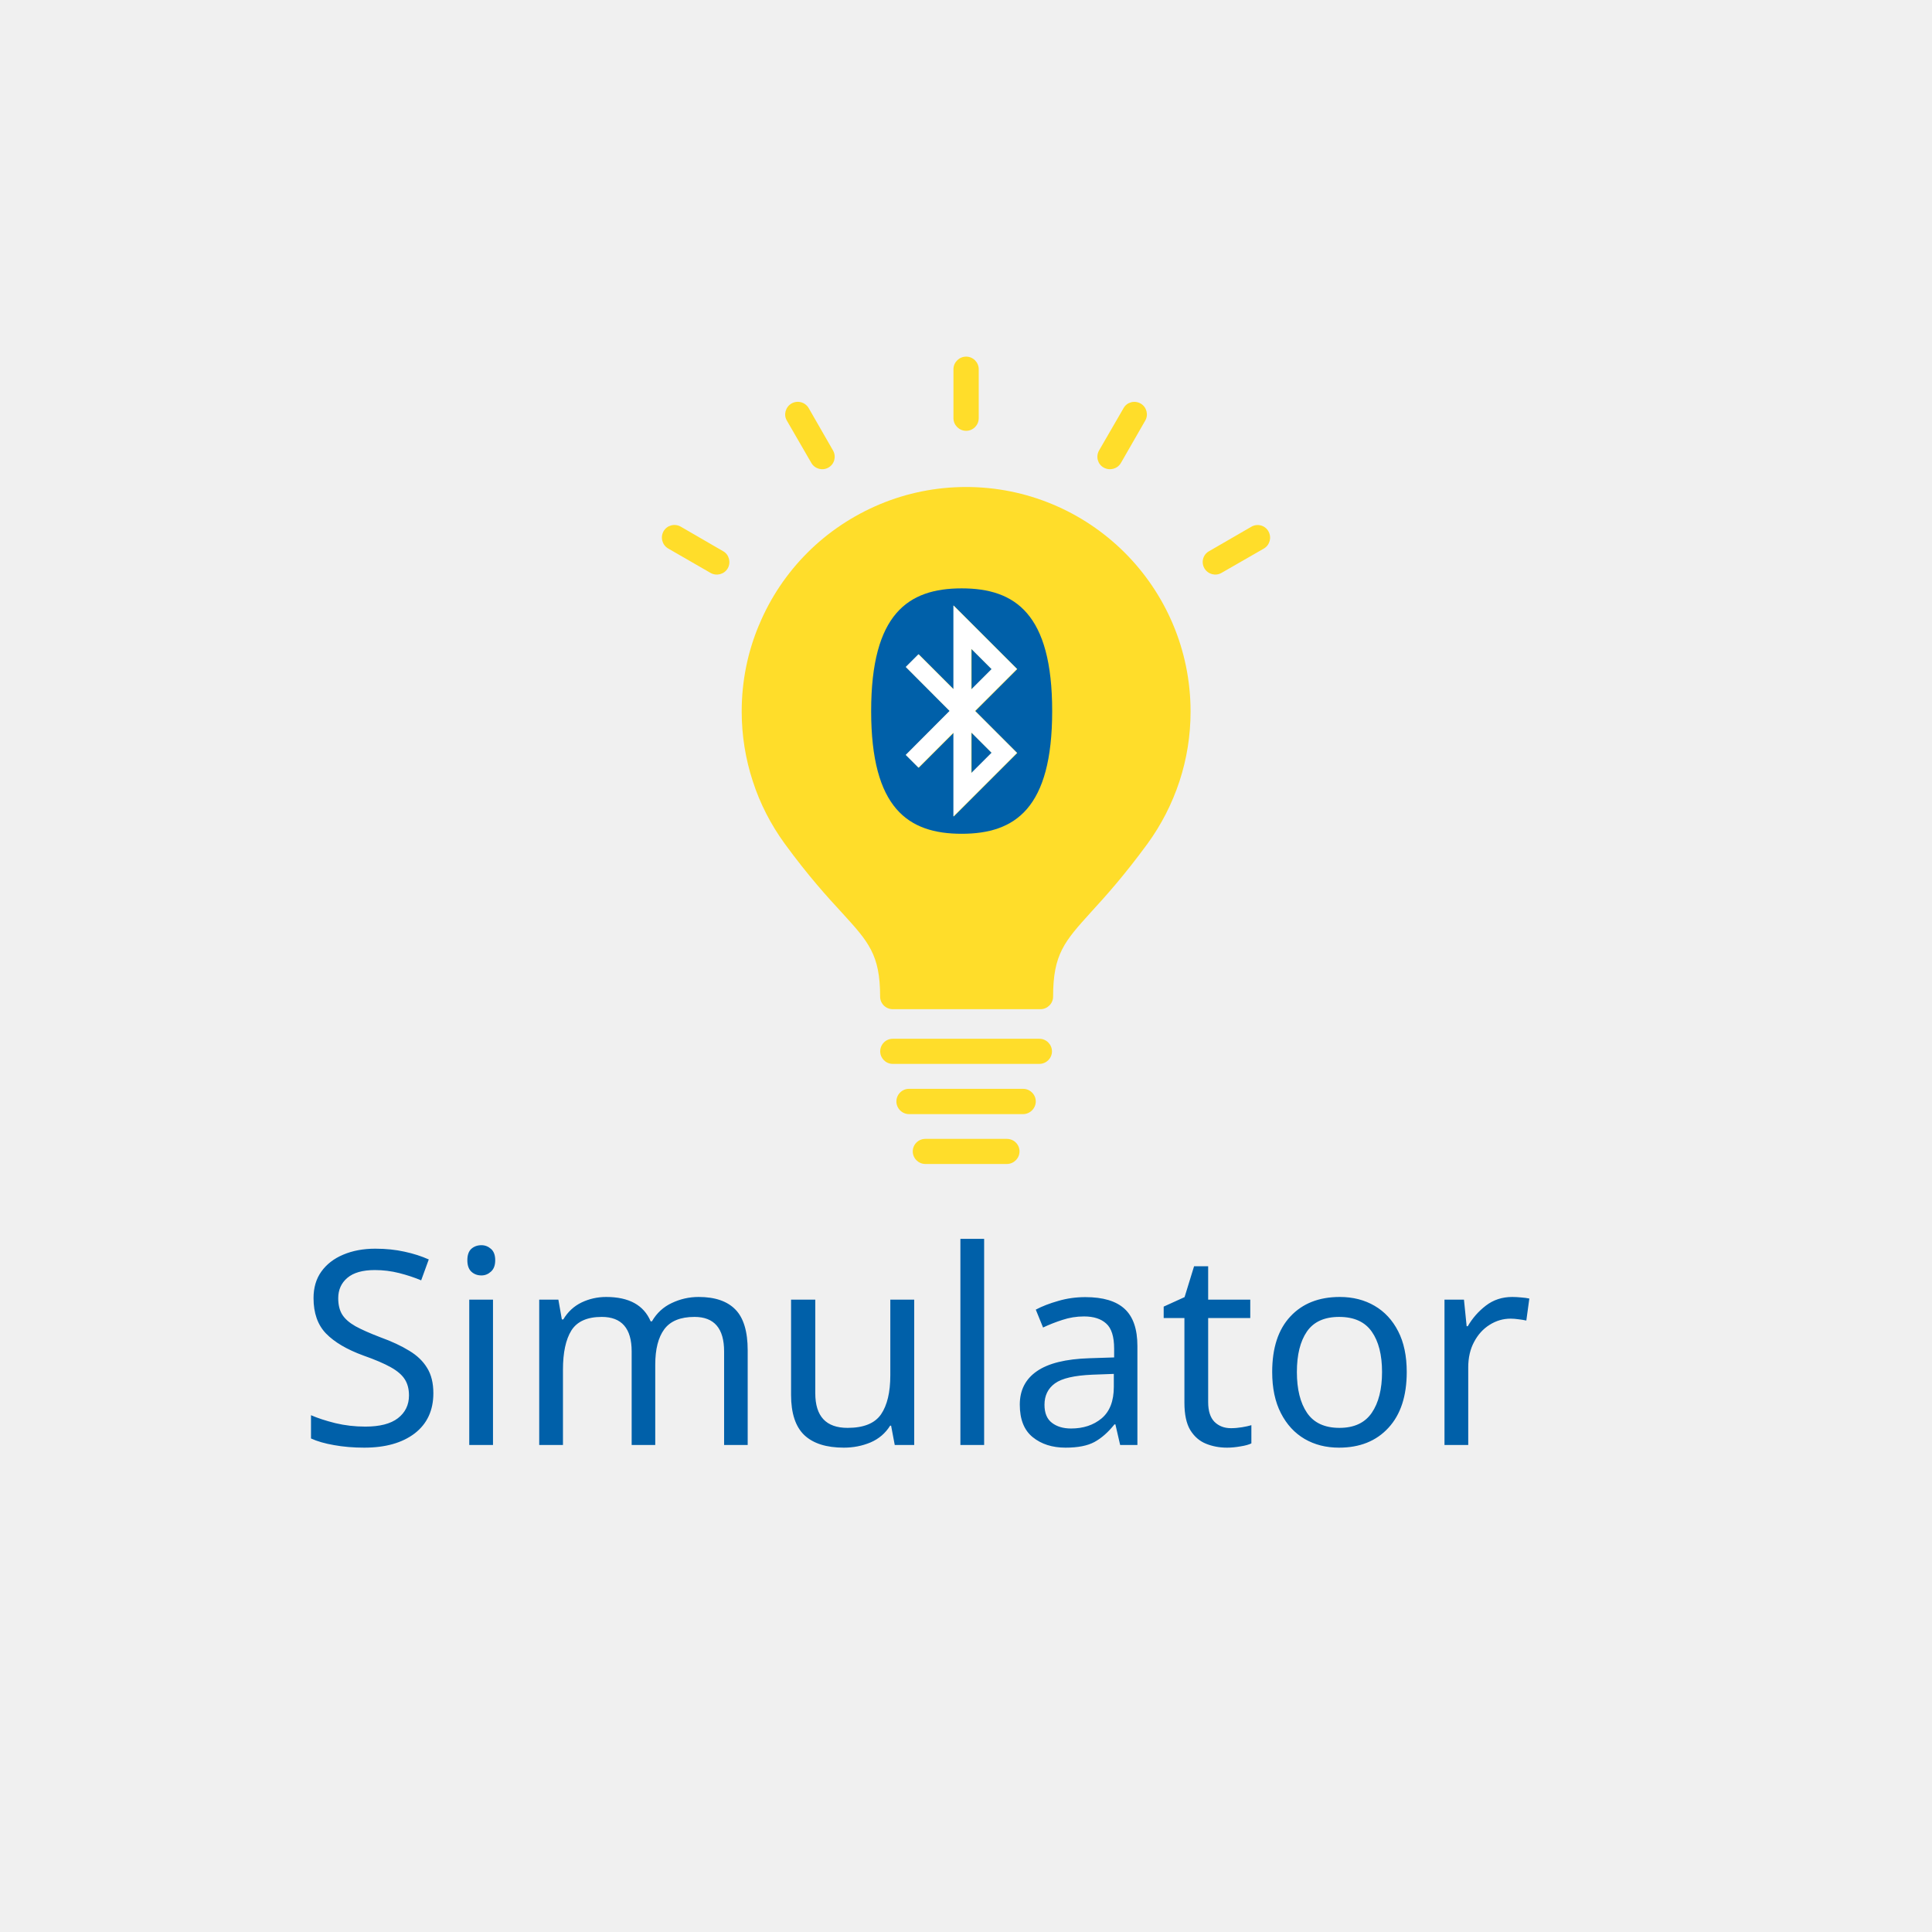
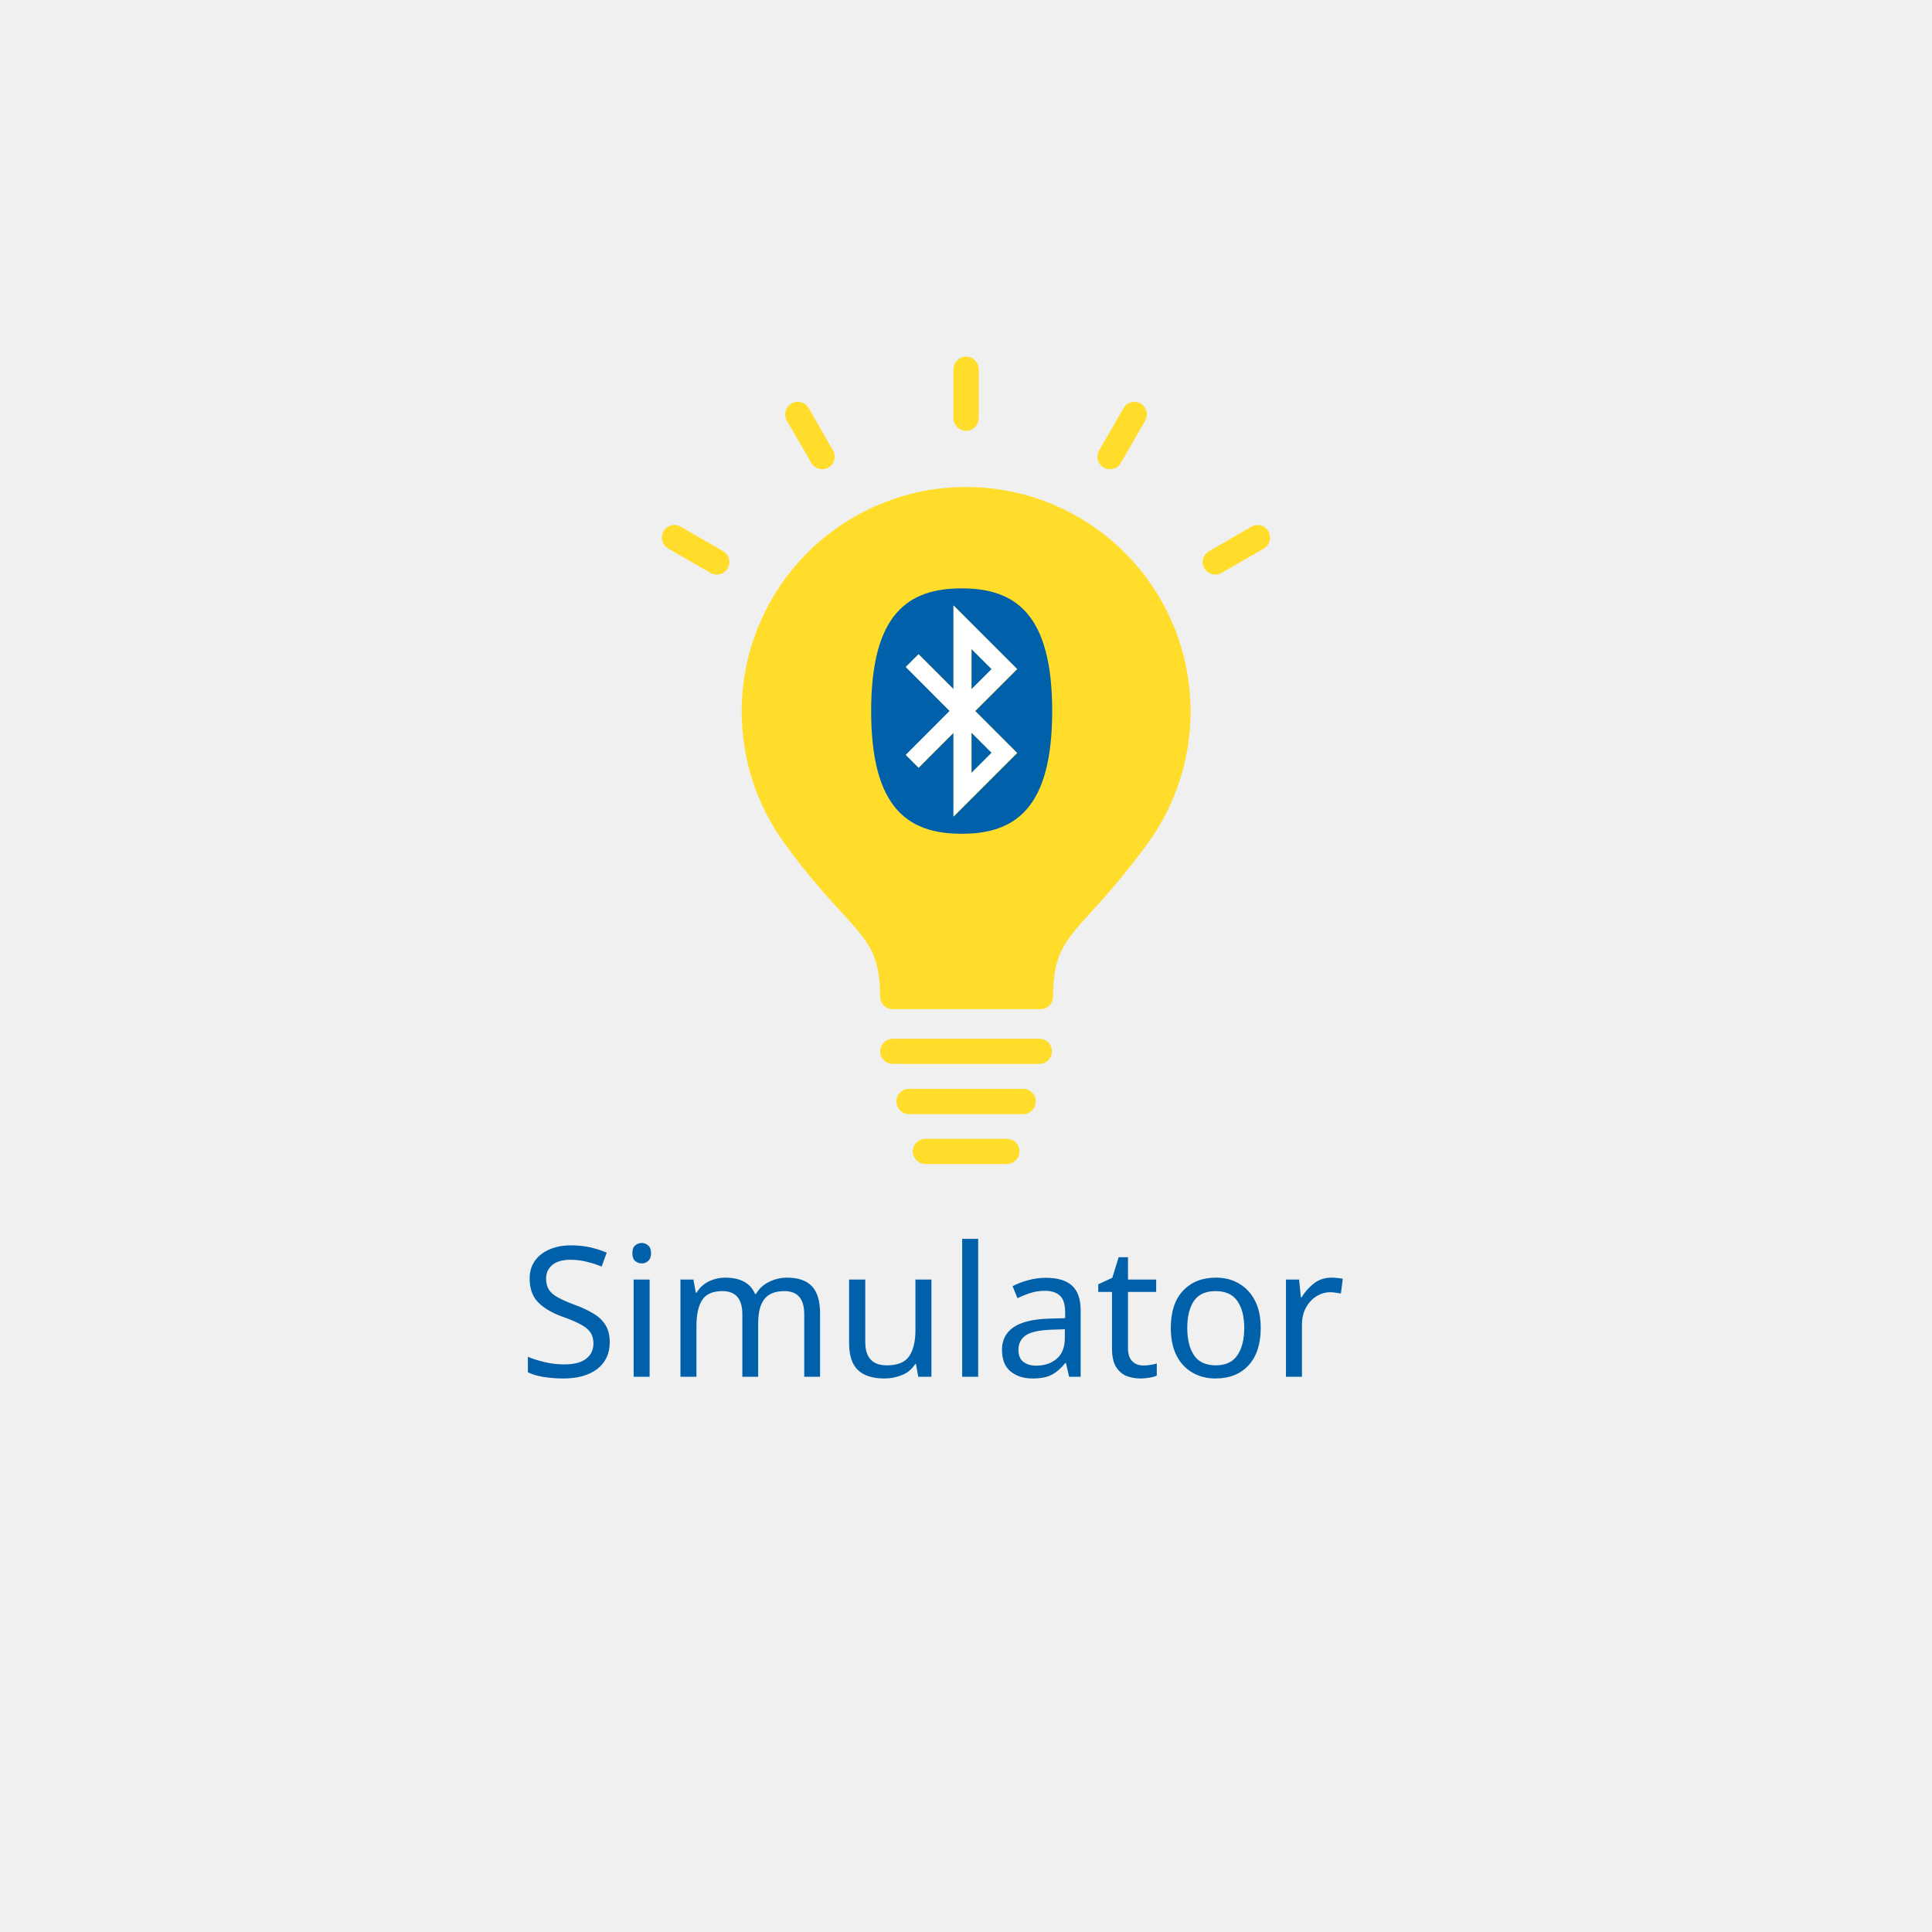
<svg xmlns="http://www.w3.org/2000/svg" version="1.1" id="Layer_1" x="0px" y="0px" viewBox="0 0 2208 2208" enable-background="new 0 0 1000 1000" xml:space="preserve" width="2208" height="2208">
  <defs id="defs41" />
  <g id="g4176" transform="translate(604.05,368.9665)">
    <g id="g3-8">
      <path id="path5-9" d="m 416.2,846.9 c -7.9,0 -14.3,-6.5 -14.3,-14.3 0,-7.9 6.4,-14.4 14.3,-14.4 l 167.6,0 c 7.9,0 14.4,6.5 14.4,14.4 0,7.9 -6.5,14.3 -14.4,14.3 l -167.6,0 z m 0,0" style="clip-rule:evenodd;fill:#ffdd2a;fill-rule:evenodd" />
      <path id="path7-4" d="m 434.8,904.3 c -7.9,0 -14.4,-6.6 -14.4,-14.5 0,-7.9 6.5,-14.4 14.4,-14.4 l 130.4,0 c 7.9,0 14.5,6.5 14.5,14.4 0,7.9 -6.6,14.5 -14.5,14.5 l -130.4,0 z m 0,0" style="clip-rule:evenodd;fill:#ffdd2a;fill-rule:evenodd" />
      <path id="path9-8" d="m 514.5,108.9 c 0,8.1 -6.5,14.5 -14.4,14.5 -7.9,0 -14.5,-6.5 -14.5,-14.5 l 0,-55.9 c 0,-7.9 6.6,-14.4 14.5,-14.4 7.9,0 14.4,6.5 14.4,14.4 l 0,55.9 z m 0,0" style="clip-rule:evenodd;fill:#ffdd2a;fill-rule:evenodd" />
      <path id="path11-3" d="m 681.5,262.8 c 46.3,46.3 75.1,110.6 75.1,181.4 0,27.7 -4.4,54.4 -12.6,79.5 -8.5,25.9 -21,50.2 -36.7,71.7 -26.5,36.2 -47.9,60 -64.7,78.3 -30.1,33.3 -43.1,47.8 -43.1,96.3 0,7.9 -6.5,14.4 -14.5,14.4 l -168.7,0 c -8.1,0 -14.5,-6.5 -14.5,-14.4 0,-48.1 -13.4,-62.7 -43.3,-95.5 -16.9,-18.3 -38.6,-42.1 -65.7,-79.2 -15.7,-21.6 -28.3,-45.8 -36.6,-71.7 -8.2,-25.1 -12.6,-51.9 -12.6,-79.5 0,-34.8 6.9,-67.9 19.5,-98.1 l 0.3,-0.6 c 12.9,-31.2 32,-59.4 55.3,-82.7 23.6,-23.6 51.9,-42.5 83.3,-55.6 30.3,-12.6 63.5,-19.5 98.1,-19.5 34.6,0 67.7,6.9 98.1,19.5 31.4,13 59.7,32.1 83.3,55.7 l 0,0 z" style="clip-rule:evenodd;fill:#ffdd2a;fill-rule:evenodd" />
      <path id="path13-3" d="m 727.7,444.2 c 0,-62.9 -25.5,-119.8 -66.6,-161 -21.1,-21 -46.2,-38 -73.9,-49.4 -26.8,-11.2 -56.2,-17.3 -87.1,-17.3 -30.9,0 -60.4,6.2 -87.1,17.3 -27.7,11.5 -52.8,28.5 -73.9,49.4 -20.8,20.8 -37.7,45.7 -49.1,73.2 l -0.3,0.7 c -11.2,26.7 -17.3,56.2 -17.3,87.1 0,24.6 4,48.4 11.2,70.6 7.6,23 18.6,44.6 32.6,63.6 26.1,35.6 47.4,58.8 63.8,76.9 l 0,0.2 c 32,35 47.9,52.5 50.4,100.3 l 140.7,0 c 2.5,-48.1 18.2,-65.4 50.3,-101.1 16.1,-17.9 36.8,-40.8 62.8,-76.3 13.9,-19.1 25.1,-40.5 32.6,-63.5 6.9,-22.3 10.9,-46.1 10.9,-70.7 l 0,0 z" style="clip-rule:evenodd;fill:#ffdd2a;fill-rule:evenodd" />
      <path id="path15-5" d="M 727.7,444.2" style="clip-rule:evenodd;fill:#ffdd2a;fill-rule:evenodd" />
      <path id="path17-6" d="m 453.5,961.3 c -7.9,0 -14.4,-6.5 -14.4,-14.4 0,-7.9 6.5,-14.3 14.4,-14.3 l 93.1,0 c 8.1,0 14.5,6.4 14.5,14.3 0,7.9 -6.5,14.4 -14.5,14.4 l -93.1,0 z m 0,0" style="clip-rule:evenodd;fill:#ffdd2a;fill-rule:evenodd" />
      <path id="path19-3" d="m 677,160.1 c -4,6.9 -12.8,9.2 -19.7,5.3 -6.9,-3.8 -9.2,-12.6 -5.3,-19.5 l 28,-48.4 c 3.8,-6.9 12.6,-9.2 19.5,-5.3 6.9,3.9 9.2,12.8 5.3,19.5 L 677,160.1 Z m 0,0" style="clip-rule:evenodd;fill:#ffdd2a;fill-rule:evenodd" />
      <path id="path21-1" d="m 348,145.9 c 3.9,6.9 1.6,15.7 -5.3,19.5 -6.7,3.9 -15.5,1.6 -19.5,-5.3 l -28,-48.4 c -4,-6.7 -1.5,-15.5 5.3,-19.5 6.9,-4 15.7,-1.6 19.7,5.3 l 27.8,48.4 z m 0,0" style="clip-rule:evenodd;fill:#ffdd2a;fill-rule:evenodd" />
      <path id="path23-8" d="m 222.4,261 c 6.8,3.8 9.1,12.6 5.3,19.5 -4,6.9 -12.8,9.2 -19.7,5.3 l -48.4,-27.9 c -6.9,-4 -9.2,-12.8 -5.3,-19.7 3.9,-6.9 12.8,-9.2 19.6,-5.3 l 48.5,28.1 z m 0,0" style="clip-rule:evenodd;fill:#ffdd2a;fill-rule:evenodd" />
      <path id="path25-0" d="m 791.9,285.8 c -6.7,3.9 -15.5,1.6 -19.5,-5.3 -4,-6.9 -1.6,-15.7 5.3,-19.5 l 48.4,-28 c 6.9,-4 15.7,-1.6 19.5,5.3 3.9,6.9 1.6,15.7 -5.3,19.7 l -48.4,27.8 z m 0,0" style="clip-rule:evenodd;fill:#ffdd2a;fill-rule:evenodd" />
    </g>
    <g id="layer1" transform="matrix(11.57793,0,0,11.57793,-222.7957,-5672.747)">
      <g id="g4188" transform="translate(-105.7378,318.261)">
        <g id="g4232">
          <g id="g4304" transform="translate(8.000001,0)">
            <path style="fill:#0060a9" d="m 160.713,203.892 2.003,2.003 -2.002,2.001 -0.001,-4.004 0,0 z m 0,12.26 2.003,-2.002 -2.002,-2.002 -0.001,4.004 0,0 z m -2.138,-6.13 -4.33,-4.341 1.255,-1.255 3.449,3.451 0,-8.269 6.273,6.272 -4.142,4.142 4.142,4.143 -6.273,6.272 0,-8.27 -3.45,3.451 -1.255,-1.255 4.33,-4.341 0,0 z m 1.16,12.113 c 5.289,0 8.934,-2.513 8.934,-12.112 0,-9.599 -3.644,-12.112 -8.934,-12.112 -5.289,0 -8.935,2.513 -8.935,12.112 0,9.6 3.646,12.112 8.935,12.112 l 0,0 z" id="path4252" />
            <path id="path4296" d="m 158.918,199.593 0,8.268 -3.449,-3.449 -1.254,1.254 4.328,4.34 -4.33,4.342 1.256,1.256 3.449,-3.451 0,8.27 6.273,-6.271 -4.143,-4.145 4.143,-4.141 -6.273,-6.271 z m 1.764,4.283 2.004,2.002 -2.002,2.002 -0.002,-4.004 z m 0.002,8.256 2.002,2.002 -2.004,2.002 0.002,-4.004 z" style="fill:#ffffff;fill-opacity:1;fill-rule:evenodd;stroke:#000000;stroke-width:0;stroke-linecap:butt;stroke-linejoin:miter;stroke-miterlimit:4;stroke-dasharray:none;stroke-opacity:1" />
          </g>
        </g>
      </g>
-       <text id="text4211" y="600.73" x="-3.589" style="font-style:normal;font-weight:normal;font-size:26.771px;line-height:125%;font-family:Sans;letter-spacing:0px;word-spacing:0px;fill:#0060a9;fill-opacity:1;stroke:none;stroke-width:1px;stroke-linecap:butt;stroke-linejoin:miter;stroke-opacity:1;" xml:space="preserve">
-         <tspan y="600.73" x="-3.589" id="tspan4213">Simulator</tspan>
+       <text id="text4211" y="593.993" x="18.275" style="font-style:normal;font-weight:normal;font-size:17.905px;line-height:125%;font-family:Sans;letter-spacing:0px;word-spacing:0px;fill:#0060a9;fill-opacity:1;stroke:none;stroke-width:1px;stroke-linecap:butt;stroke-linejoin:miter;stroke-opacity:1" xml:space="preserve">
+         <tspan y="593.993" x="18.275" id="tspan4213">Simulator</tspan>
      </text>
    </g>
  </g>
</svg>
